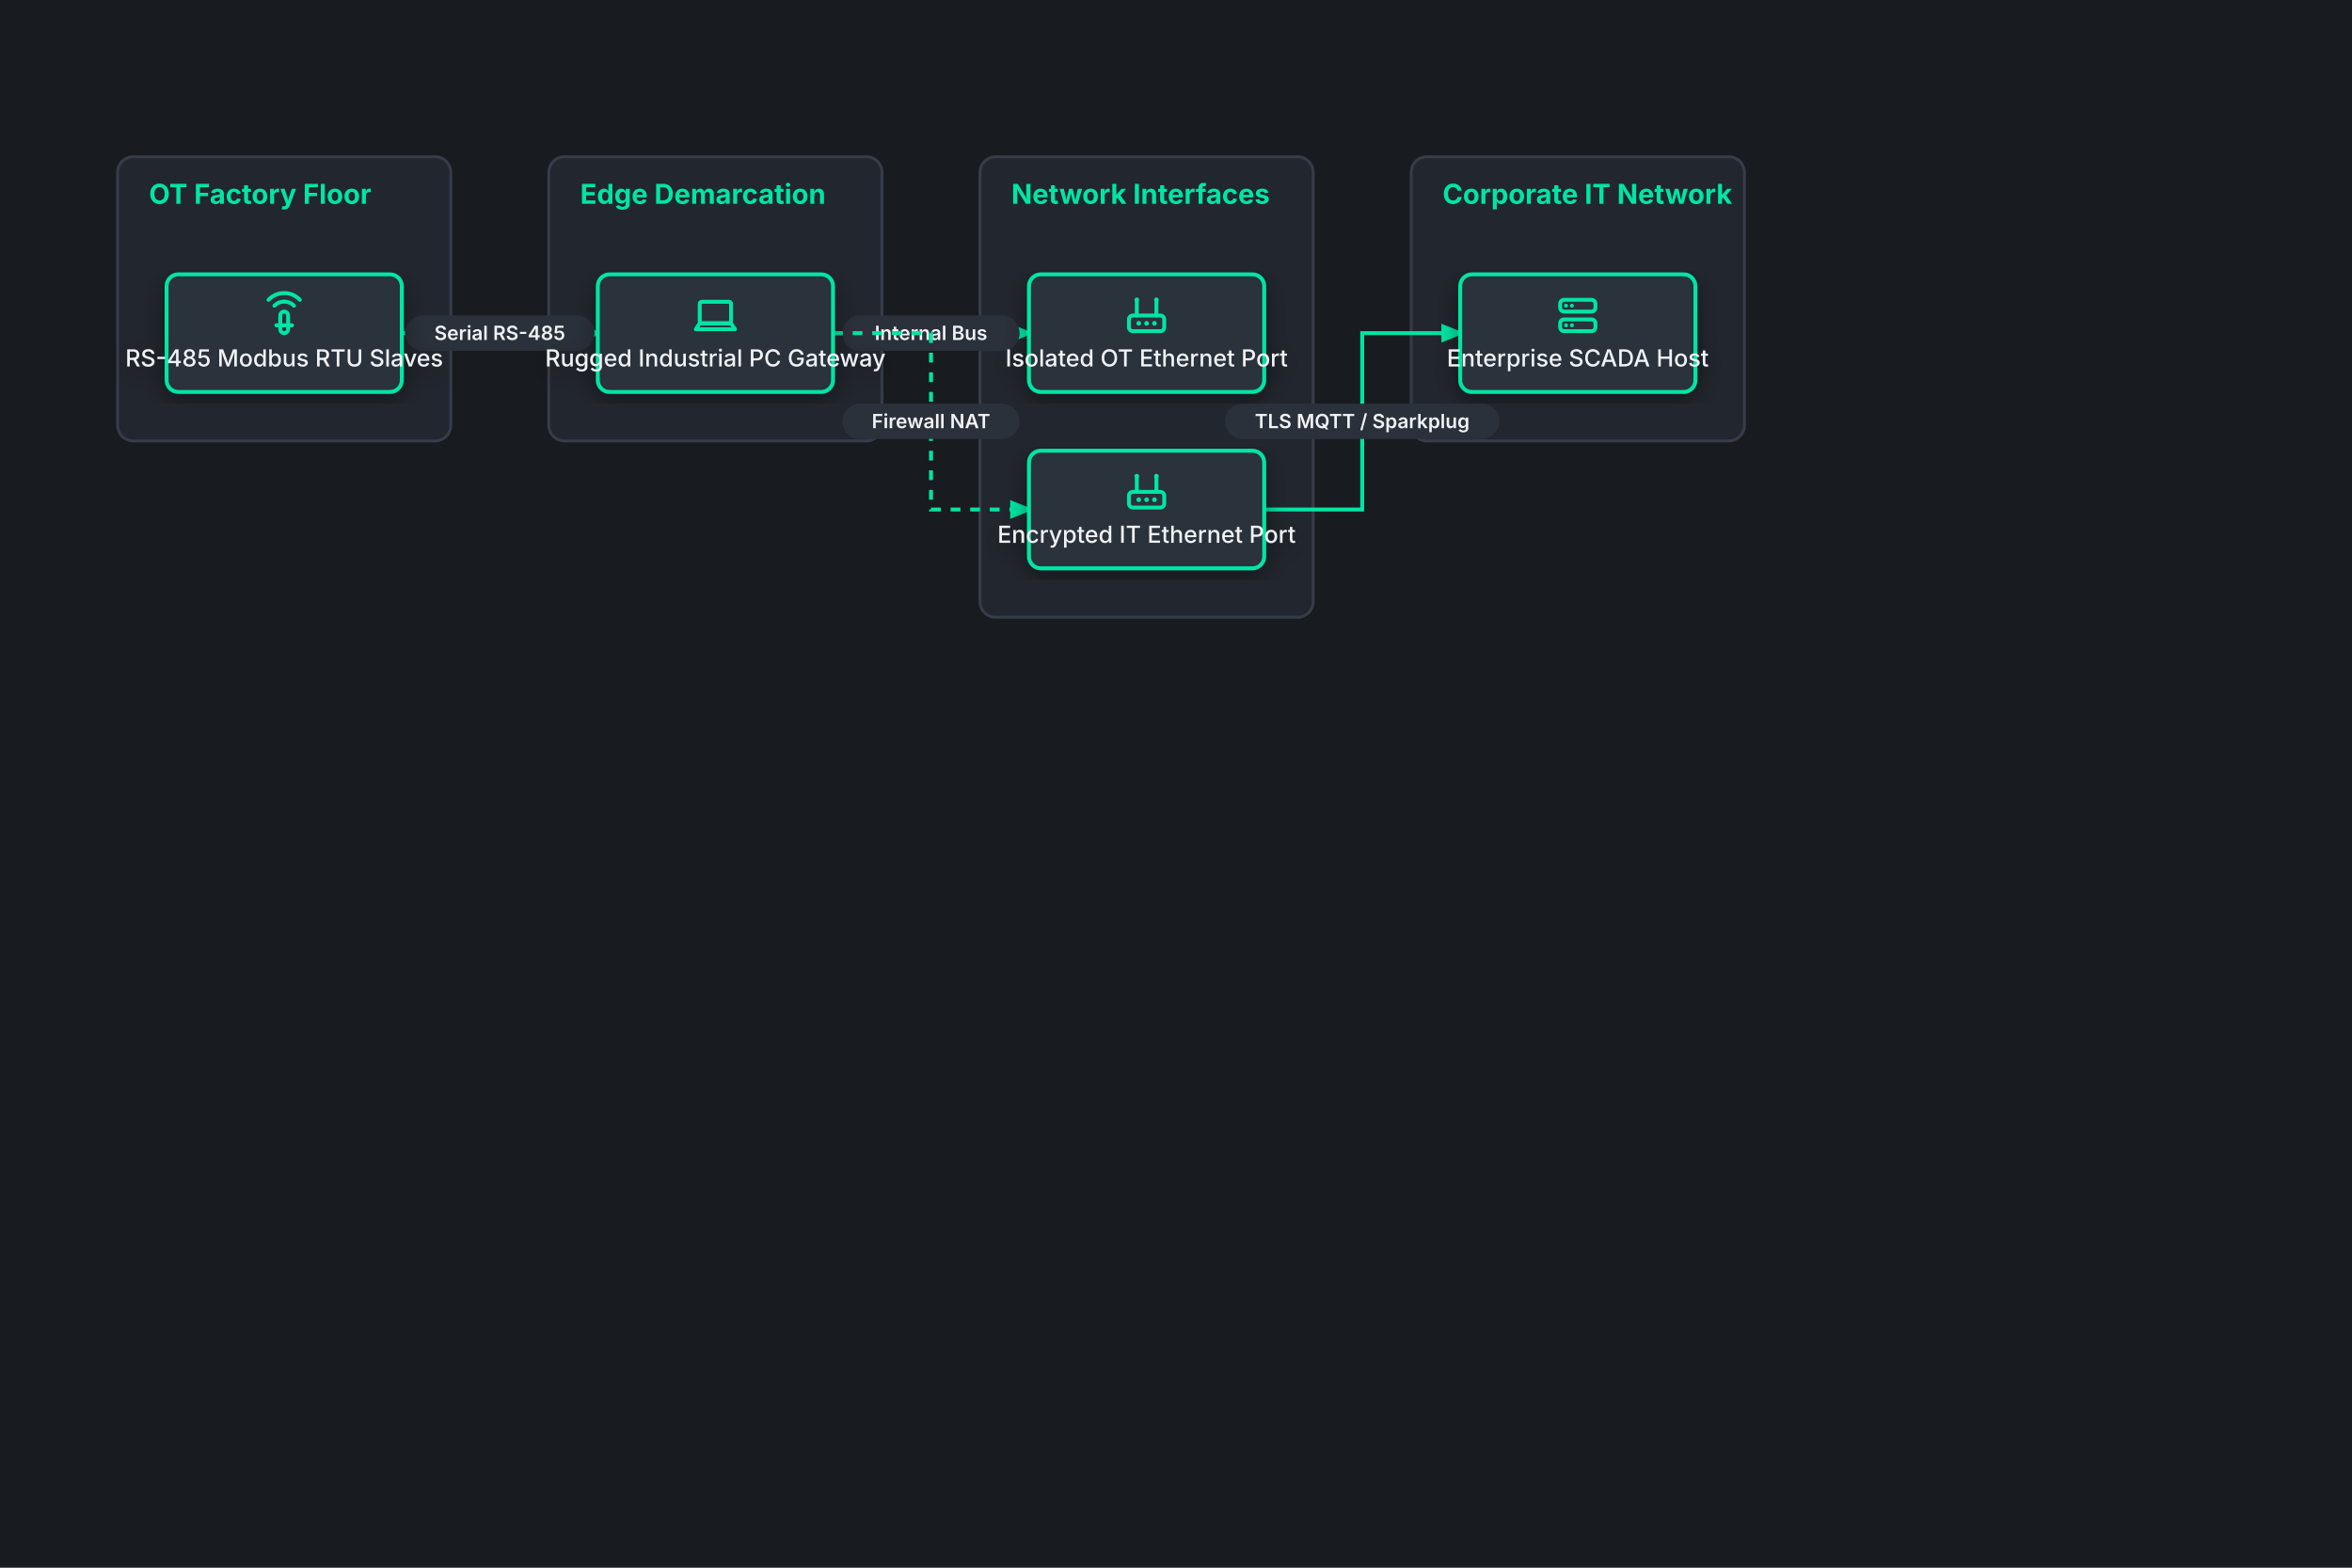
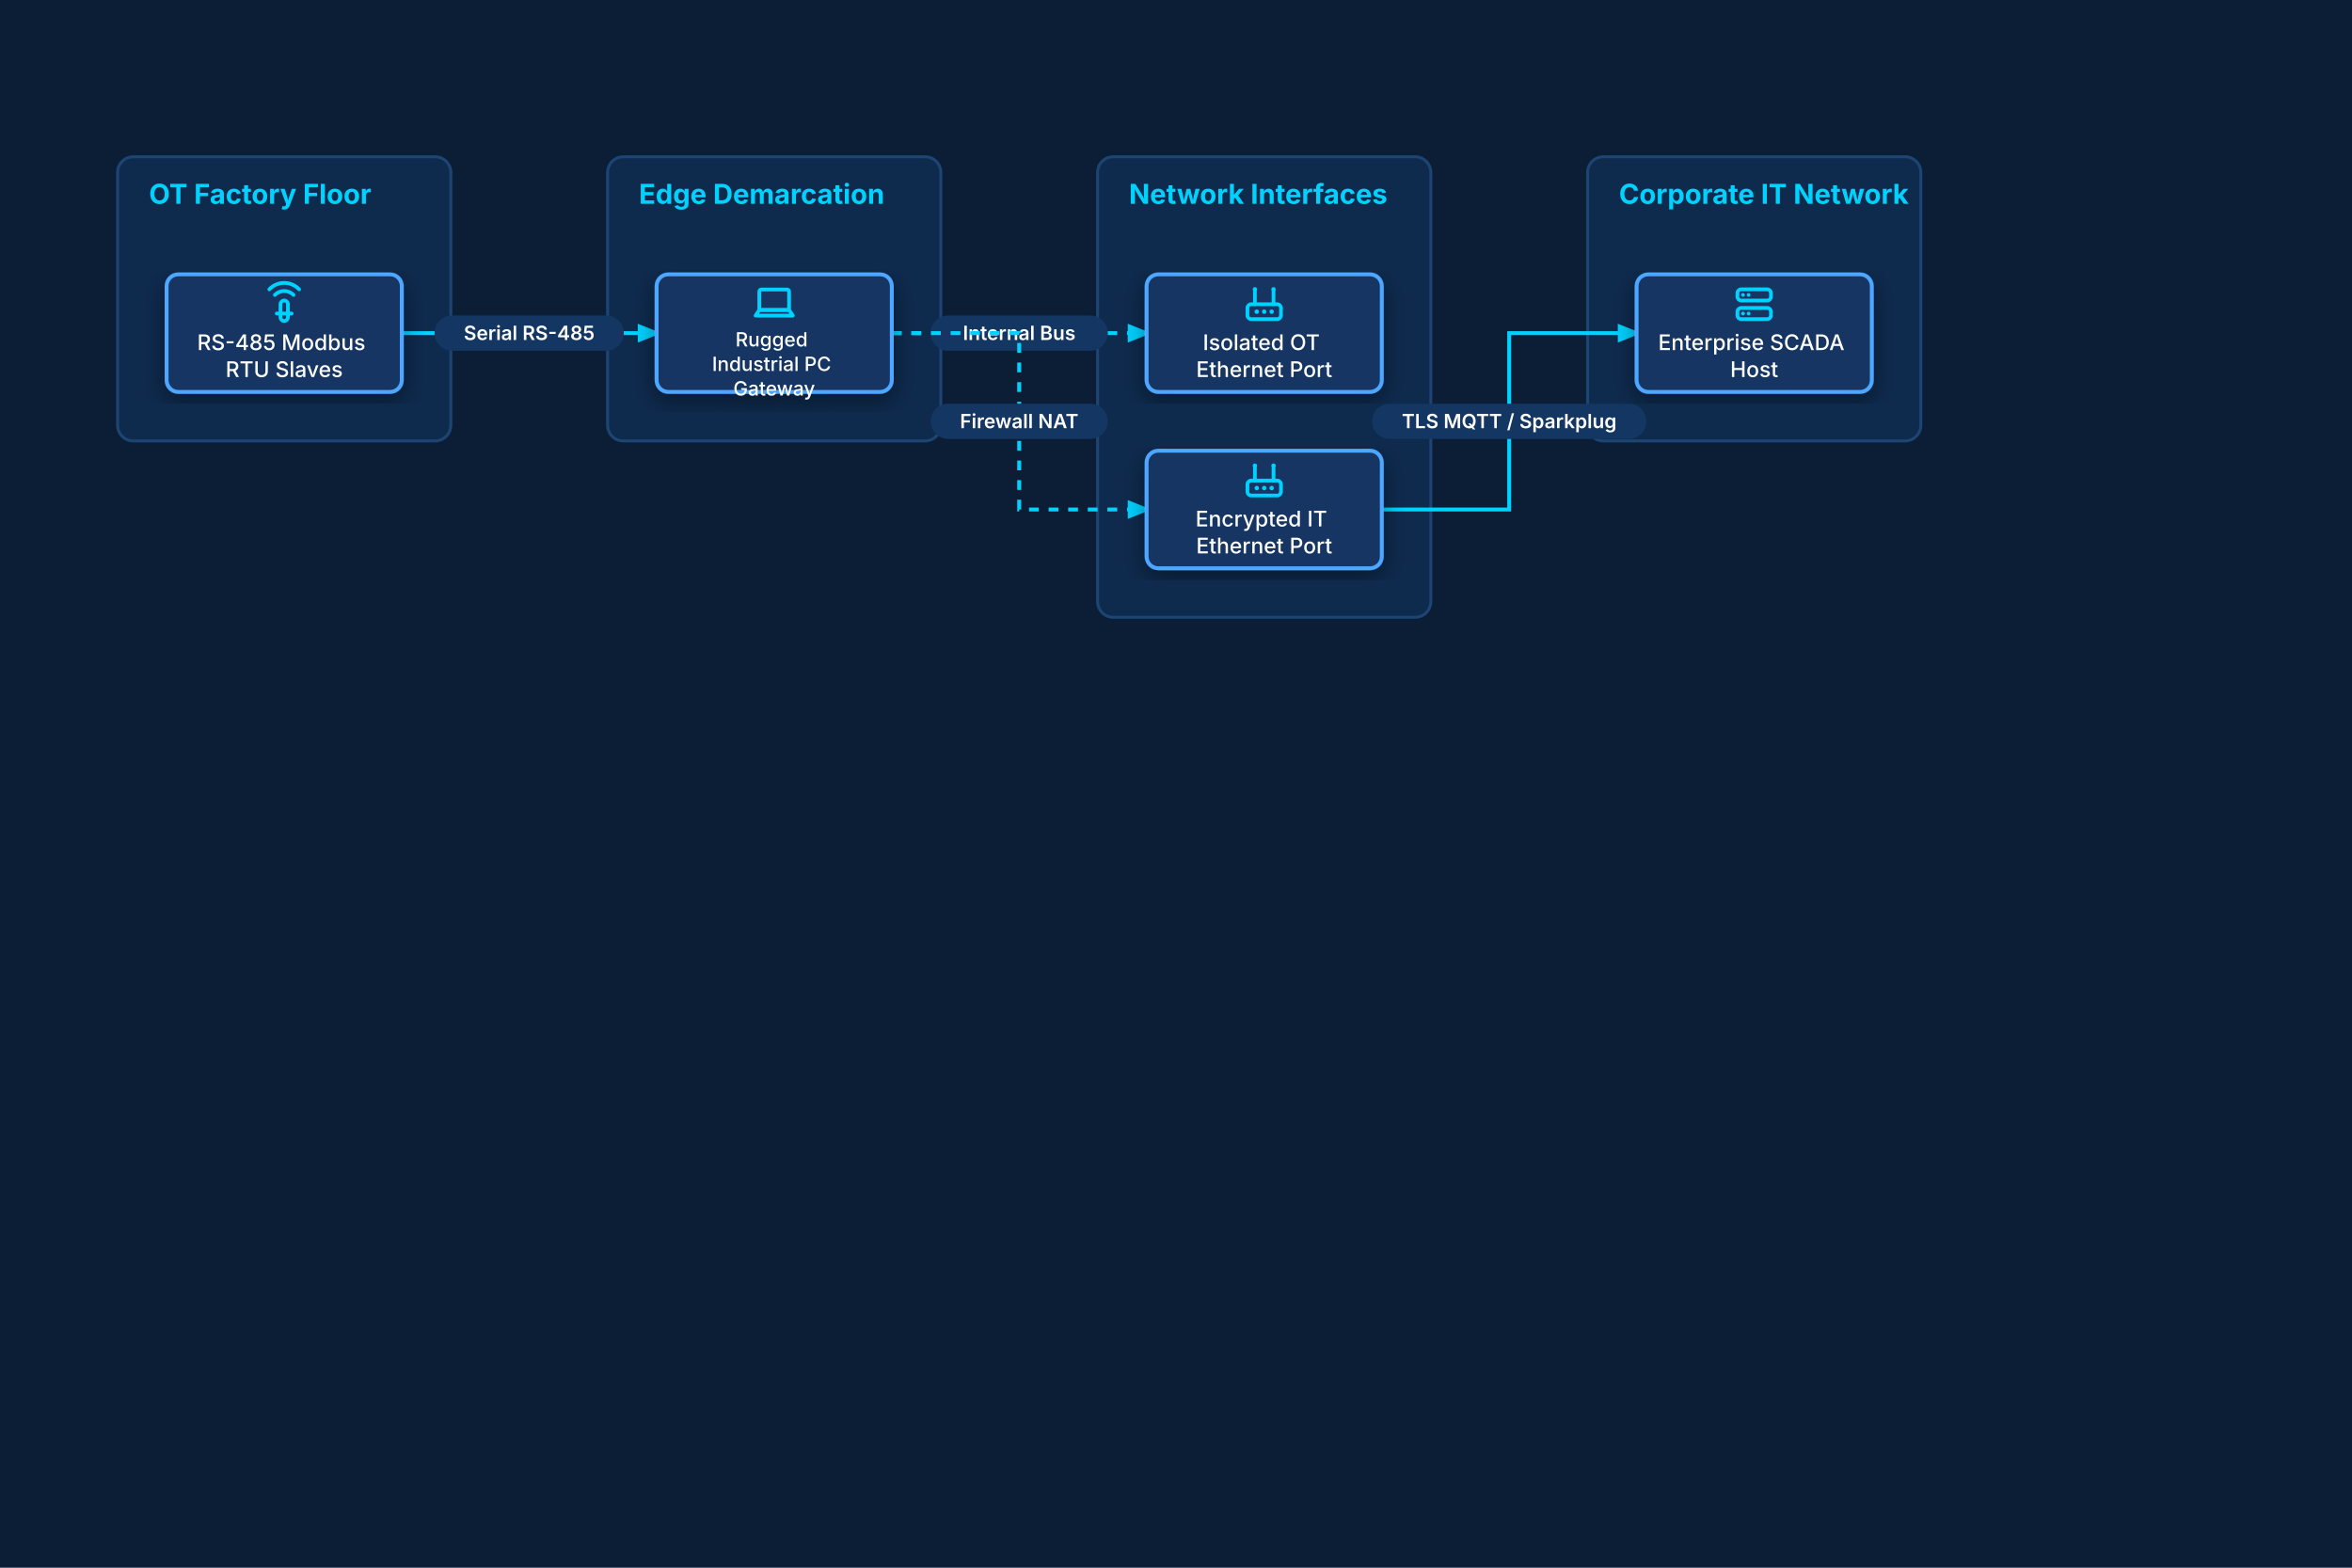
- <svg xmlns="http://www.w3.org/2000/svg" viewBox="0 0 1200.0 800.0" width="1200.0" height="800.0">
+ <svg xmlns="http://www.w3.org/2000/svg" viewBox="0 0 1200 800" width="1200" height="800">
  <defs>
    <marker id="arrow" viewBox="0 0 10 10" refX="8" refY="5" markerWidth="6" markerHeight="6" orient="auto-start-reverse">
-       <path d="M 0 1 L 10 5 L 0 9 z" fill="#00E5A3" />
+       <path d="M 0 1 L 10 5 L 0 9 z" fill="#00D2FF" />
+     </marker>
+     <marker id="arrow-tail" viewBox="0 0 10 10" refX="2" refY="5" markerWidth="6" markerHeight="6" orient="auto">
+       <path d="M 10 1 L 0 5 L 10 9 z" fill="#00D2FF" />
    </marker>
    <filter id="shadow" x="-10%" y="-10%" width="120%" height="120%">
      <feDropShadow dx="0" dy="4" stdDeviation="6" flood-color="#000000" flood-opacity="0.4" />
    </filter>
  </defs>
-   <rect width="100%" height="100%" fill="#181B20" />
+   <rect width="100%" height="100%" fill="#0B1E36" />
  <g id="group_1">
-     <rect x="60.0" y="80.0" width="170.0" height="145.0" rx="8" fill="#22262E" stroke="#363C48" stroke-width="1.5" />
-     <text x="76.0" y="104.0" fill="#00E5A3" font-family="Inter, -apple-system, BlinkMacSystemFont, 'Segoe UI', Roboto, sans-serif" font-size="14" font-weight="bold">OT Factory Floor</text>
+     <rect x="60.0" y="80.0" width="170.0" height="145.0" rx="8" fill="#0E2A4D" stroke="#1D4573" stroke-width="1.5" />
+     <text x="76.0" y="104.0" fill="#00D2FF" font-family="Inter, -apple-system, BlinkMacSystemFont, 'Segoe UI', Roboto, sans-serif" font-size="14" font-weight="bold">OT Factory Floor</text>
  </g>
  <g id="group_2">
-     <rect x="280.0" y="80.0" width="170.0" height="145.0" rx="8" fill="#22262E" stroke="#363C48" stroke-width="1.5" />
-     <text x="296.0" y="104.0" fill="#00E5A3" font-family="Inter, -apple-system, BlinkMacSystemFont, 'Segoe UI', Roboto, sans-serif" font-size="14" font-weight="bold">Edge Demarcation</text>
+     <rect x="310.0" y="80.0" width="170.0" height="145.0" rx="8" fill="#0E2A4D" stroke="#1D4573" stroke-width="1.5" />
+     <text x="326.0" y="104.0" fill="#00D2FF" font-family="Inter, -apple-system, BlinkMacSystemFont, 'Segoe UI', Roboto, sans-serif" font-size="14" font-weight="bold">Edge Demarcation</text>
  </g>
  <g id="group_3">
-     <rect x="500.0" y="80.0" width="170.0" height="235.0" rx="8" fill="#22262E" stroke="#363C48" stroke-width="1.5" />
-     <text x="516.0" y="104.0" fill="#00E5A3" font-family="Inter, -apple-system, BlinkMacSystemFont, 'Segoe UI', Roboto, sans-serif" font-size="14" font-weight="bold">Network Interfaces</text>
+     <rect x="560.0" y="80.0" width="170.0" height="235.0" rx="8" fill="#0E2A4D" stroke="#1D4573" stroke-width="1.5" />
+     <text x="576.0" y="104.0" fill="#00D2FF" font-family="Inter, -apple-system, BlinkMacSystemFont, 'Segoe UI', Roboto, sans-serif" font-size="14" font-weight="bold">Network Interfaces</text>
  </g>
  <g id="group_4">
-     <rect x="720.0" y="80.0" width="170.0" height="145.0" rx="8" fill="#22262E" stroke="#363C48" stroke-width="1.5" />
-     <text x="736.0" y="104.0" fill="#00E5A3" font-family="Inter, -apple-system, BlinkMacSystemFont, 'Segoe UI', Roboto, sans-serif" font-size="14" font-weight="bold">Corporate IT Network</text>
+     <rect x="810.0" y="80.0" width="170.0" height="145.0" rx="8" fill="#0E2A4D" stroke="#1D4573" stroke-width="1.5" />
+     <text x="826.0" y="104.0" fill="#00D2FF" font-family="Inter, -apple-system, BlinkMacSystemFont, 'Segoe UI', Roboto, sans-serif" font-size="14" font-weight="bold">Corporate IT Network</text>
  </g>
-   <path d="M 205.0 170.0 L 305.0 170.0" fill="none" stroke="#00E5A3" stroke-width="2" marker-end="url(#arrow)" />
+   <path d="M 205.0 170.0 L 335.0 170.0" fill="none" stroke="#00D2FF" stroke-width="2" marker-end="url(#arrow)" />
  <g class="badge">
-     <rect x="206.7" y="161.0" width="96.6" height="18.0" rx="9.0" fill="#2B313B" />
-     <text x="255.0" y="173.5" fill="#F0F3F6" font-size="10.0" font-family="Inter, -apple-system, BlinkMacSystemFont, 'Segoe UI', Roboto, sans-serif" font-weight="600" text-anchor="middle">Serial RS-485</text>
+     <rect x="221.7" y="161.0" width="96.6" height="18.0" rx="9.0" fill="#133663" />
+     <text x="270.0" y="173.5" fill="#FFFFFF" font-size="10.0" font-family="Inter, -apple-system, BlinkMacSystemFont, 'Segoe UI', Roboto, sans-serif" font-weight="600" text-anchor="middle">Serial RS-485</text>
  </g>
-   <path d="M 425.0 170.0 L 525.0 170.0" fill="none" stroke="#00E5A3" stroke-width="2" stroke-dasharray="5,5" marker-end="url(#arrow)" />
+   <path d="M 455.0 170.0 L 585.0 170.0" fill="none" stroke="#00D2FF" stroke-width="2" stroke-dasharray="5,5" marker-end="url(#arrow)" />
  <g class="badge">
-     <rect x="429.8" y="161.0" width="90.4" height="18.0" rx="9.0" fill="#2B313B" />
-     <text x="475.0" y="173.5" fill="#F0F3F6" font-size="10.0" font-family="Inter, -apple-system, BlinkMacSystemFont, 'Segoe UI', Roboto, sans-serif" font-weight="600" text-anchor="middle">Internal Bus</text>
+     <rect x="474.8" y="161.0" width="90.4" height="18.0" rx="9.0" fill="#133663" />
+     <text x="520.0" y="173.5" fill="#FFFFFF" font-size="10.0" font-family="Inter, -apple-system, BlinkMacSystemFont, 'Segoe UI', Roboto, sans-serif" font-weight="600" text-anchor="middle">Internal Bus</text>
  </g>
-   <path d="M 425.0 170.0 L 475.0 170.0 L 475.0 260.0 L 525.0 260.0" fill="none" stroke="#00E5A3" stroke-width="2" stroke-dasharray="5,5" marker-end="url(#arrow)" />
+   <path d="M 455.0 170.0 L 520.0 170.0 L 520.0 260.0 L 585.0 260.0" fill="none" stroke="#00D2FF" stroke-width="2" stroke-dasharray="5,5" marker-end="url(#arrow)" />
  <g class="badge">
-     <rect x="429.8" y="206.0" width="90.4" height="18.0" rx="9.0" fill="#2B313B" />
-     <text x="475.0" y="218.5" fill="#F0F3F6" font-size="10.0" font-family="Inter, -apple-system, BlinkMacSystemFont, 'Segoe UI', Roboto, sans-serif" font-weight="600" text-anchor="middle">Firewall NAT</text>
+     <rect x="474.8" y="206.0" width="90.4" height="18.0" rx="9.0" fill="#133663" />
+     <text x="520.0" y="218.5" fill="#FFFFFF" font-size="10.0" font-family="Inter, -apple-system, BlinkMacSystemFont, 'Segoe UI', Roboto, sans-serif" font-weight="600" text-anchor="middle">Firewall NAT</text>
  </g>
-   <path d="M 645.0 260.0 L 695.0 260.0 L 695.0 170.0 L 745.0 170.0" fill="none" stroke="#00E5A3" stroke-width="2" marker-end="url(#arrow)" />
+   <path d="M 705.0 260.0 L 770.0 260.0 L 770.0 170.0 L 835.0 170.0" fill="none" stroke="#00D2FF" stroke-width="2" marker-end="url(#arrow)" />
  <g class="badge">
-     <rect x="625.0" y="206.0" width="140.0" height="18.0" rx="9.0" fill="#2B313B" />
-     <text x="695.0" y="218.5" fill="#F0F3F6" font-size="10.0" font-family="Inter, -apple-system, BlinkMacSystemFont, 'Segoe UI', Roboto, sans-serif" font-weight="600" text-anchor="middle">TLS MQTT / Sparkplug</text>
+     <rect x="700.0" y="206.0" width="140.0" height="18.0" rx="9.0" fill="#133663" />
+     <text x="770.0" y="218.5" fill="#FFFFFF" font-size="10.0" font-family="Inter, -apple-system, BlinkMacSystemFont, 'Segoe UI', Roboto, sans-serif" font-weight="600" text-anchor="middle">TLS MQTT / Sparkplug</text>
  </g>
  <g id="field_sensors" filter="url(#shadow)">
-     <rect x="85.0" y="140.0" width="120.0" height="60.0" rx="6.0" fill="#2B313B" stroke="#00E5A3" stroke-width="2.0" />
-     <g class="icon icon-sensor" transform="translate(133.0, 149.0) scale(1.0)">
-       <path d="M 4 4 A 11 11 0 0 1 20 4" fill="none" stroke="#00E5A3" stroke-width="2.0" stroke-linecap="round" />
-       <path d="M 7 7 A 7 7 0 0 1 17 7" fill="none" stroke="#00E5A3" stroke-width="2.0" stroke-linecap="round" />
-       <rect x="10" y="10" width="4" height="11" rx="2" fill="none" stroke="#00E5A3" stroke-width="2.0" />
-       <line x1="8" y1="17" x2="16" y2="17" stroke="#00E5A3" stroke-width="2.0" stroke-linecap="round" />
+     <rect x="85.0" y="140.0" width="120.0" height="60.0" rx="6.0" fill="#133663" stroke="#4DA6FF" stroke-width="2.0" />
+     <g class="icon icon-sensor" transform="translate(133.6, 143.85) scale(0.95)">
+       <path d="M 4 4 A 11 11 0 0 1 20 4" fill="none" stroke="#00D2FF" stroke-width="2.0" stroke-linecap="round" />
+       <path d="M 7 7 A 7 7 0 0 1 17 7" fill="none" stroke="#00D2FF" stroke-width="2.0" stroke-linecap="round" />
+       <rect x="10" y="10" width="4" height="11" rx="2" fill="none" stroke="#00D2FF" stroke-width="2.0" />
+       <line x1="8" y1="17" x2="16" y2="17" stroke="#00D2FF" stroke-width="2.0" stroke-linecap="round" />
    </g>
-     <text x="145.0" y="187.0" text-anchor="middle" fill="#F0F3F6" font-family="Inter, -apple-system, BlinkMacSystemFont, 'Segoe UI', Roboto, sans-serif" font-size="12" font-weight="500">RS-485 Modbus RTU Slaves</text>
+     <text x="145.0" y="178.65" text-anchor="middle" fill="#FFFFFF" font-family="Inter, -apple-system, BlinkMacSystemFont, 'Segoe UI', Roboto, sans-serif" font-size="11.0" font-weight="500">
+       <tspan x="145.0" dy="0">RS-485 Modbus</tspan>
+       <tspan x="145.0" dy="13.75">RTU Slaves</tspan>
+     </text>
  </g>
  <g id="edge_ipc" filter="url(#shadow)">
-     <rect x="305.0" y="140.0" width="120.0" height="60.0" rx="6.0" fill="#2B313B" stroke="#00E5A3" stroke-width="2.0" />
-     <g class="icon icon-laptop" transform="translate(353.0, 149.0) scale(1.0)">
-       <rect x="4" y="5" width="16" height="11" rx="1" fill="none" stroke="#00E5A3" stroke-width="2.0" />
-       <path d="M 2 19 H 22 L 20 16 H 4 Z" fill="none" stroke="#00E5A3" stroke-width="2.0" stroke-linejoin="round" />
+     <rect x="335.0" y="140.0" width="120.0" height="60.0" rx="6.0" fill="#133663" stroke="#4DA6FF" stroke-width="2.0" />
+     <g class="icon icon-laptop" transform="translate(383.6, 143.0) scale(0.95)">
+       <rect x="4" y="5" width="16" height="11" rx="1" fill="none" stroke="#00D2FF" stroke-width="2.0" />
+       <path d="M 2 19 H 22 L 20 16 H 4 Z" fill="none" stroke="#00D2FF" stroke-width="2.0" stroke-linejoin="round" />
    </g>
-     <text x="365.0" y="187.0" text-anchor="middle" fill="#F0F3F6" font-family="Inter, -apple-system, BlinkMacSystemFont, 'Segoe UI', Roboto, sans-serif" font-size="12" font-weight="500">Rugged Industrial PC Gateway</text>
+     <text x="395.0" y="176.8" text-anchor="middle" fill="#FFFFFF" font-family="Inter, -apple-system, BlinkMacSystemFont, 'Segoe UI', Roboto, sans-serif" font-size="10.0" font-weight="500">
+       <tspan x="395.0" dy="0">Rugged</tspan>
+       <tspan x="395.0" dy="12.5">Industrial PC</tspan>
+       <tspan x="395.0" dy="12.5">Gateway</tspan>
+     </text>
  </g>
  <g id="ot_nic" filter="url(#shadow)">
-     <rect x="525.0" y="140.0" width="120.0" height="60.0" rx="6.0" fill="#2B313B" stroke="#00E5A3" stroke-width="2.0" />
-     <g class="icon icon-router" transform="translate(573.0, 149.0) scale(1.0)">
-       <rect x="3" y="12" width="18" height="8" rx="2" fill="none" stroke="#00E5A3" stroke-width="2.0" />
-       <line x1="7" y1="12" x2="7" y2="5" stroke="#00E5A3" stroke-width="2.0" stroke-linecap="round" />
-       <line x1="17" y1="12" x2="17" y2="5" stroke="#00E5A3" stroke-width="2.0" stroke-linecap="round" />
-       <circle cx="7" cy="4" r="1.2" fill="#00E5A3" />
-       <circle cx="17" cy="4" r="1.2" fill="#00E5A3" />
-       <circle cx="8" cy="16" r="1.2" fill="#00E5A3" />
-       <circle cx="12" cy="16" r="1.2" fill="#00E5A3" />
-       <circle cx="16" cy="16" r="1.2" fill="#00E5A3" />
+     <rect x="585.0" y="140.0" width="120.0" height="60.0" rx="6.0" fill="#133663" stroke="#4DA6FF" stroke-width="2.0" />
+     <g class="icon icon-router" transform="translate(633.6, 143.85) scale(0.95)">
+       <rect x="3" y="12" width="18" height="8" rx="2" fill="none" stroke="#00D2FF" stroke-width="2.0" />
+       <line x1="7" y1="12" x2="7" y2="5" stroke="#00D2FF" stroke-width="2.0" stroke-linecap="round" />
+       <line x1="17" y1="12" x2="17" y2="5" stroke="#00D2FF" stroke-width="2.0" stroke-linecap="round" />
+       <circle cx="7" cy="4" r="1.2" fill="#00D2FF" />
+       <circle cx="17" cy="4" r="1.2" fill="#00D2FF" />
+       <circle cx="8" cy="16" r="1.2" fill="#00D2FF" />
+       <circle cx="12" cy="16" r="1.2" fill="#00D2FF" />
+       <circle cx="16" cy="16" r="1.2" fill="#00D2FF" />
    </g>
-     <text x="585.0" y="187.0" text-anchor="middle" fill="#F0F3F6" font-family="Inter, -apple-system, BlinkMacSystemFont, 'Segoe UI', Roboto, sans-serif" font-size="12" font-weight="500">Isolated OT Ethernet Port</text>
+     <text x="645.0" y="178.65" text-anchor="middle" fill="#FFFFFF" font-family="Inter, -apple-system, BlinkMacSystemFont, 'Segoe UI', Roboto, sans-serif" font-size="11.0" font-weight="500">
+       <tspan x="645.0" dy="0">Isolated OT</tspan>
+       <tspan x="645.0" dy="13.75">Ethernet Port</tspan>
+     </text>
  </g>
  <g id="it_nic" filter="url(#shadow)">
-     <rect x="525.0" y="230.0" width="120.0" height="60.0" rx="6.0" fill="#2B313B" stroke="#00E5A3" stroke-width="2.0" />
-     <g class="icon icon-router" transform="translate(573.0, 239.0) scale(1.0)">
-       <rect x="3" y="12" width="18" height="8" rx="2" fill="none" stroke="#00E5A3" stroke-width="2.0" />
-       <line x1="7" y1="12" x2="7" y2="5" stroke="#00E5A3" stroke-width="2.0" stroke-linecap="round" />
-       <line x1="17" y1="12" x2="17" y2="5" stroke="#00E5A3" stroke-width="2.0" stroke-linecap="round" />
-       <circle cx="7" cy="4" r="1.2" fill="#00E5A3" />
-       <circle cx="17" cy="4" r="1.2" fill="#00E5A3" />
-       <circle cx="8" cy="16" r="1.2" fill="#00E5A3" />
-       <circle cx="12" cy="16" r="1.2" fill="#00E5A3" />
-       <circle cx="16" cy="16" r="1.2" fill="#00E5A3" />
+     <rect x="585.0" y="230.0" width="120.0" height="60.0" rx="6.0" fill="#133663" stroke="#4DA6FF" stroke-width="2.0" />
+     <g class="icon icon-router" transform="translate(633.6, 233.85) scale(0.95)">
+       <rect x="3" y="12" width="18" height="8" rx="2" fill="none" stroke="#00D2FF" stroke-width="2.0" />
+       <line x1="7" y1="12" x2="7" y2="5" stroke="#00D2FF" stroke-width="2.0" stroke-linecap="round" />
+       <line x1="17" y1="12" x2="17" y2="5" stroke="#00D2FF" stroke-width="2.0" stroke-linecap="round" />
+       <circle cx="7" cy="4" r="1.2" fill="#00D2FF" />
+       <circle cx="17" cy="4" r="1.2" fill="#00D2FF" />
+       <circle cx="8" cy="16" r="1.2" fill="#00D2FF" />
+       <circle cx="12" cy="16" r="1.2" fill="#00D2FF" />
+       <circle cx="16" cy="16" r="1.2" fill="#00D2FF" />
    </g>
-     <text x="585.0" y="277.0" text-anchor="middle" fill="#F0F3F6" font-family="Inter, -apple-system, BlinkMacSystemFont, 'Segoe UI', Roboto, sans-serif" font-size="12" font-weight="500">Encrypted IT Ethernet Port</text>
+     <text x="645.0" y="268.65" text-anchor="middle" fill="#FFFFFF" font-family="Inter, -apple-system, BlinkMacSystemFont, 'Segoe UI', Roboto, sans-serif" font-size="11.0" font-weight="500">
+       <tspan x="645.0" dy="0">Encrypted IT</tspan>
+       <tspan x="645.0" dy="13.75">Ethernet Port</tspan>
+     </text>
  </g>
  <g id="corp_server" filter="url(#shadow)">
-     <rect x="745.0" y="140.0" width="120.0" height="60.0" rx="6.0" fill="#2B313B" stroke="#00E5A3" stroke-width="2.0" />
-     <g class="icon icon-server" transform="translate(793.0, 149.0) scale(1.0)">
-       <rect x="3" y="4" width="18" height="6" rx="2" fill="none" stroke="#00E5A3" stroke-width="2.0" />
-       <rect x="3" y="14" width="18" height="6" rx="2" fill="none" stroke="#00E5A3" stroke-width="2.0" />
-       <circle cx="6" cy="7" r="1" fill="#00E5A3" />
-       <circle cx="9" cy="7" r="1" fill="#00E5A3" />
-       <circle cx="6" cy="17" r="1" fill="#00E5A3" />
-       <circle cx="9" cy="17" r="1" fill="#00E5A3" />
+     <rect x="835.0" y="140.0" width="120.0" height="60.0" rx="6.0" fill="#133663" stroke="#4DA6FF" stroke-width="2.0" />
+     <g class="icon icon-server" transform="translate(883.6, 143.85) scale(0.95)">
+       <rect x="3" y="4" width="18" height="6" rx="2" fill="none" stroke="#00D2FF" stroke-width="2.0" />
+       <rect x="3" y="14" width="18" height="6" rx="2" fill="none" stroke="#00D2FF" stroke-width="2.0" />
+       <circle cx="6" cy="7" r="1" fill="#00D2FF" />
+       <circle cx="9" cy="7" r="1" fill="#00D2FF" />
+       <circle cx="6" cy="17" r="1" fill="#00D2FF" />
+       <circle cx="9" cy="17" r="1" fill="#00D2FF" />
    </g>
-     <text x="805.0" y="187.0" text-anchor="middle" fill="#F0F3F6" font-family="Inter, -apple-system, BlinkMacSystemFont, 'Segoe UI', Roboto, sans-serif" font-size="12" font-weight="500">Enterprise SCADA Host</text>
+     <text x="895.0" y="178.65" text-anchor="middle" fill="#FFFFFF" font-family="Inter, -apple-system, BlinkMacSystemFont, 'Segoe UI', Roboto, sans-serif" font-size="11.0" font-weight="500">
+       <tspan x="895.0" dy="0">Enterprise SCADA</tspan>
+       <tspan x="895.0" dy="13.75">Host</tspan>
+     </text>
  </g>
</svg>
